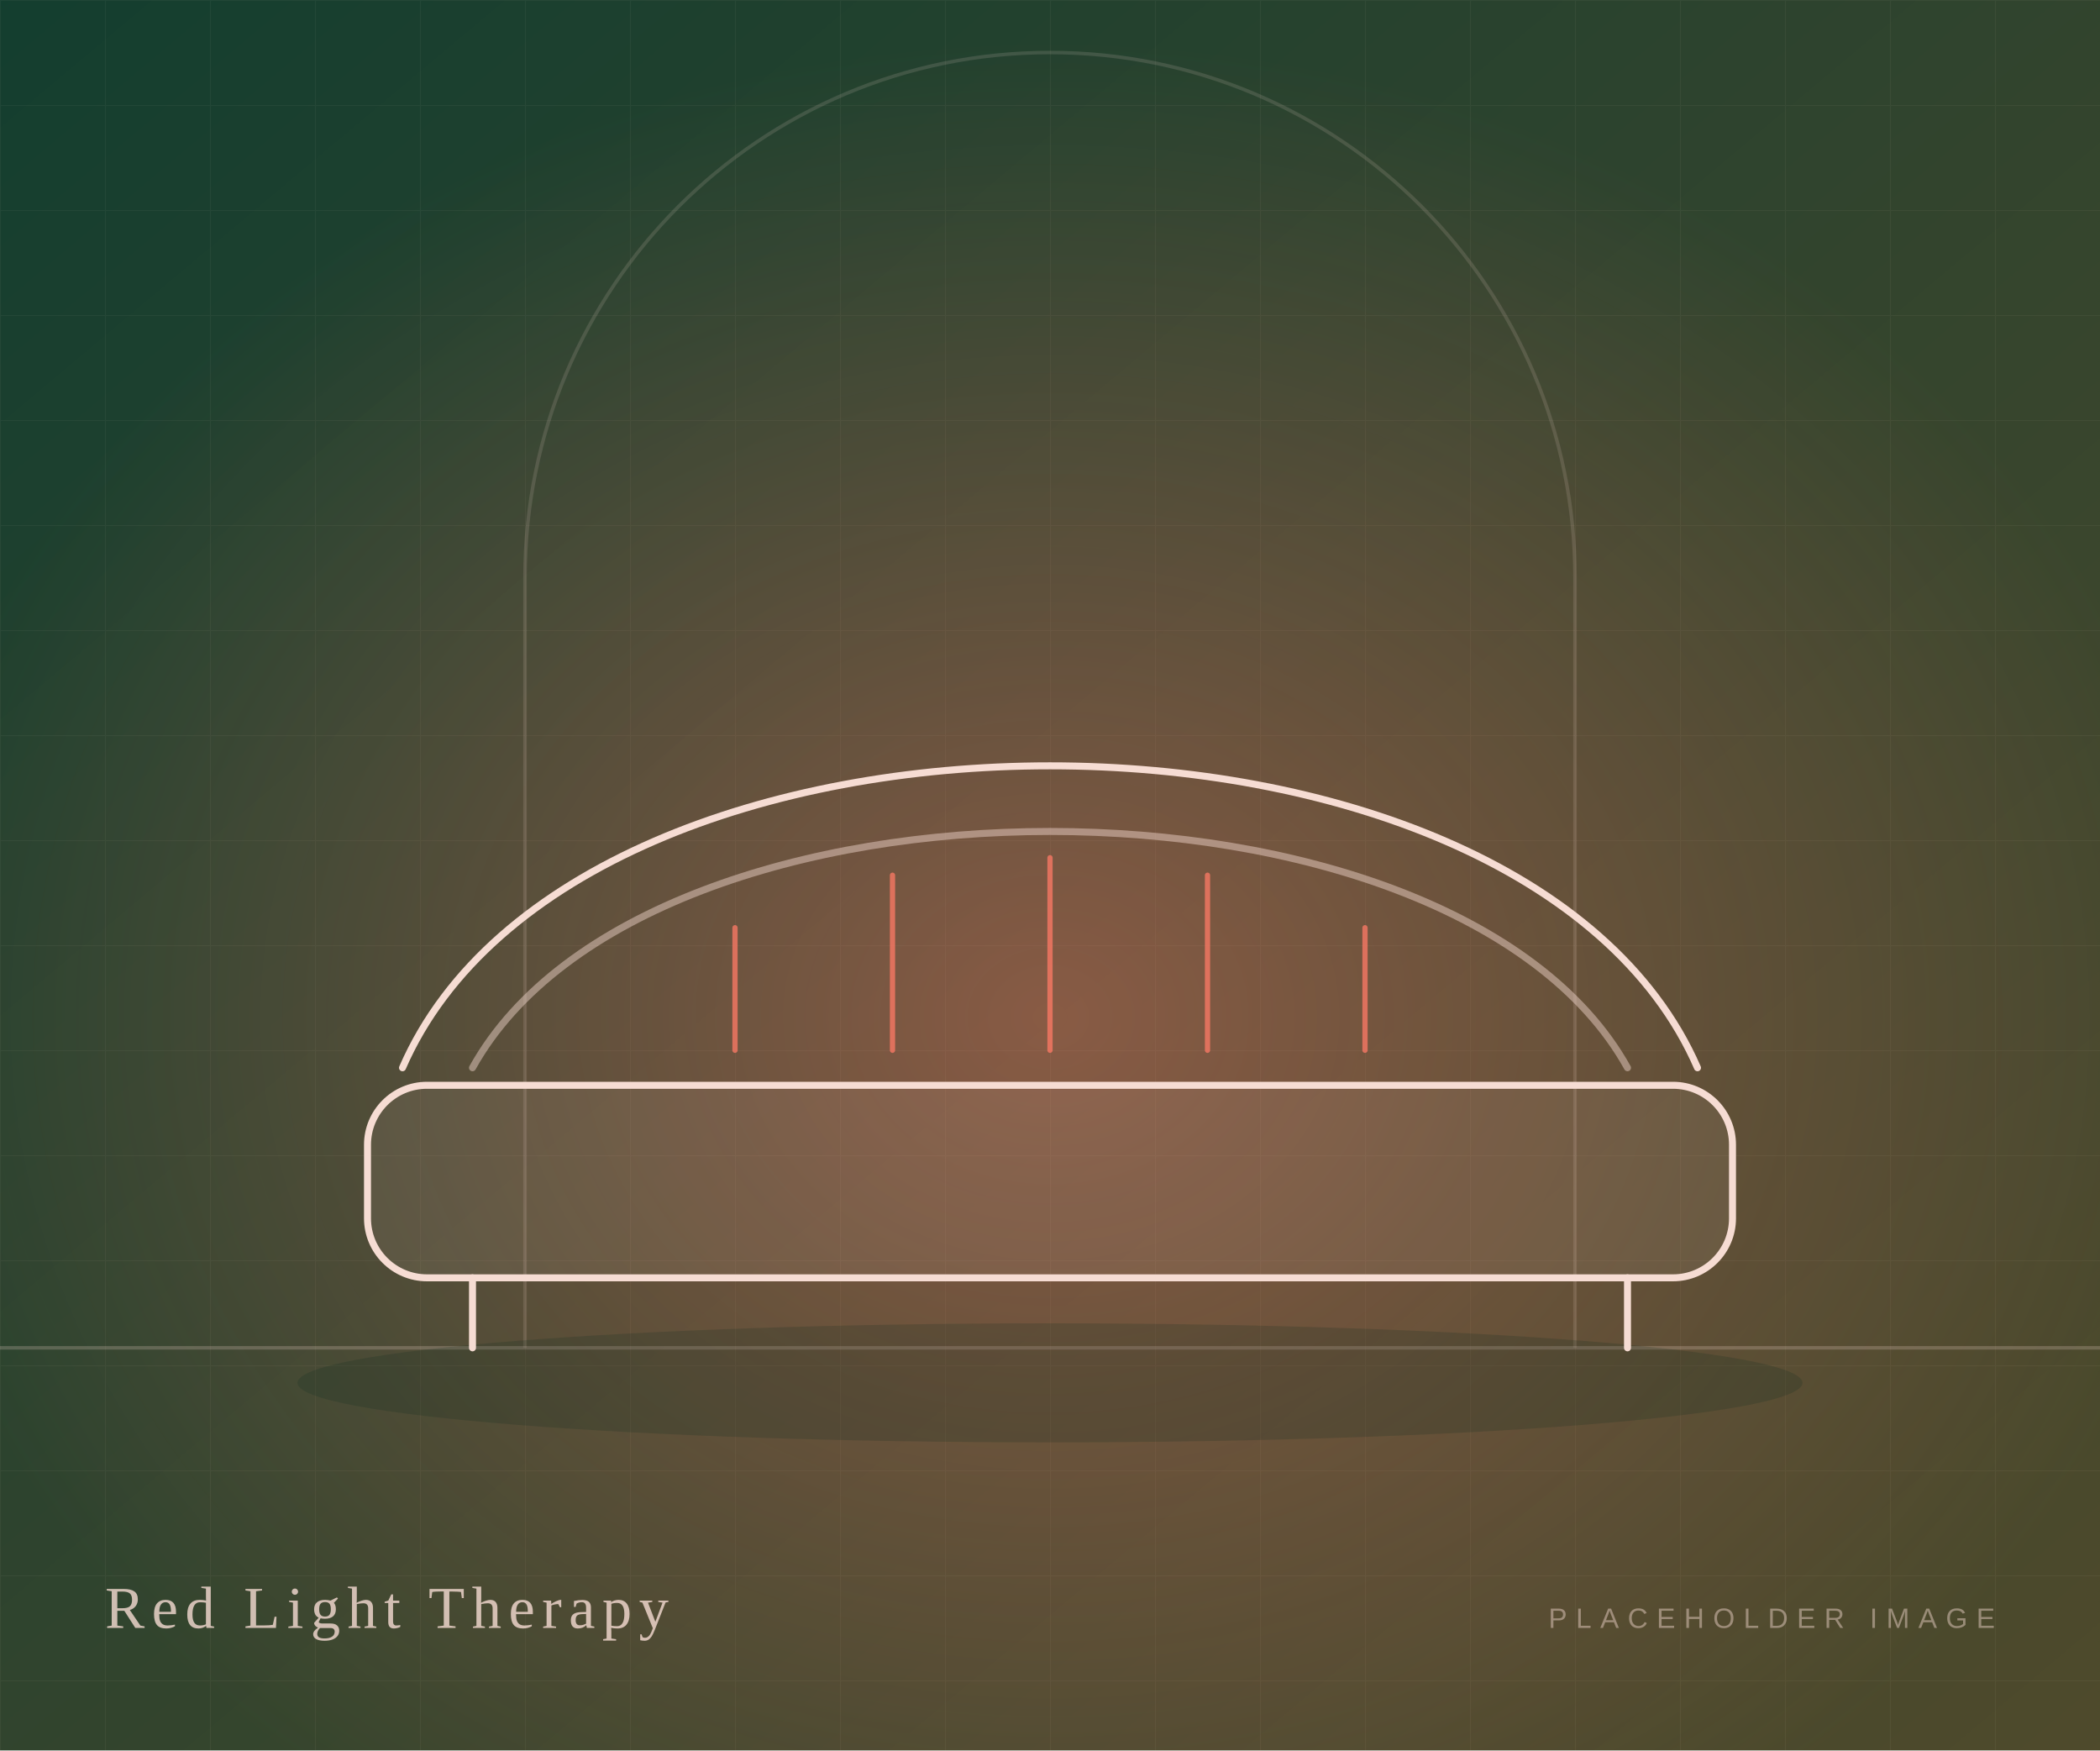
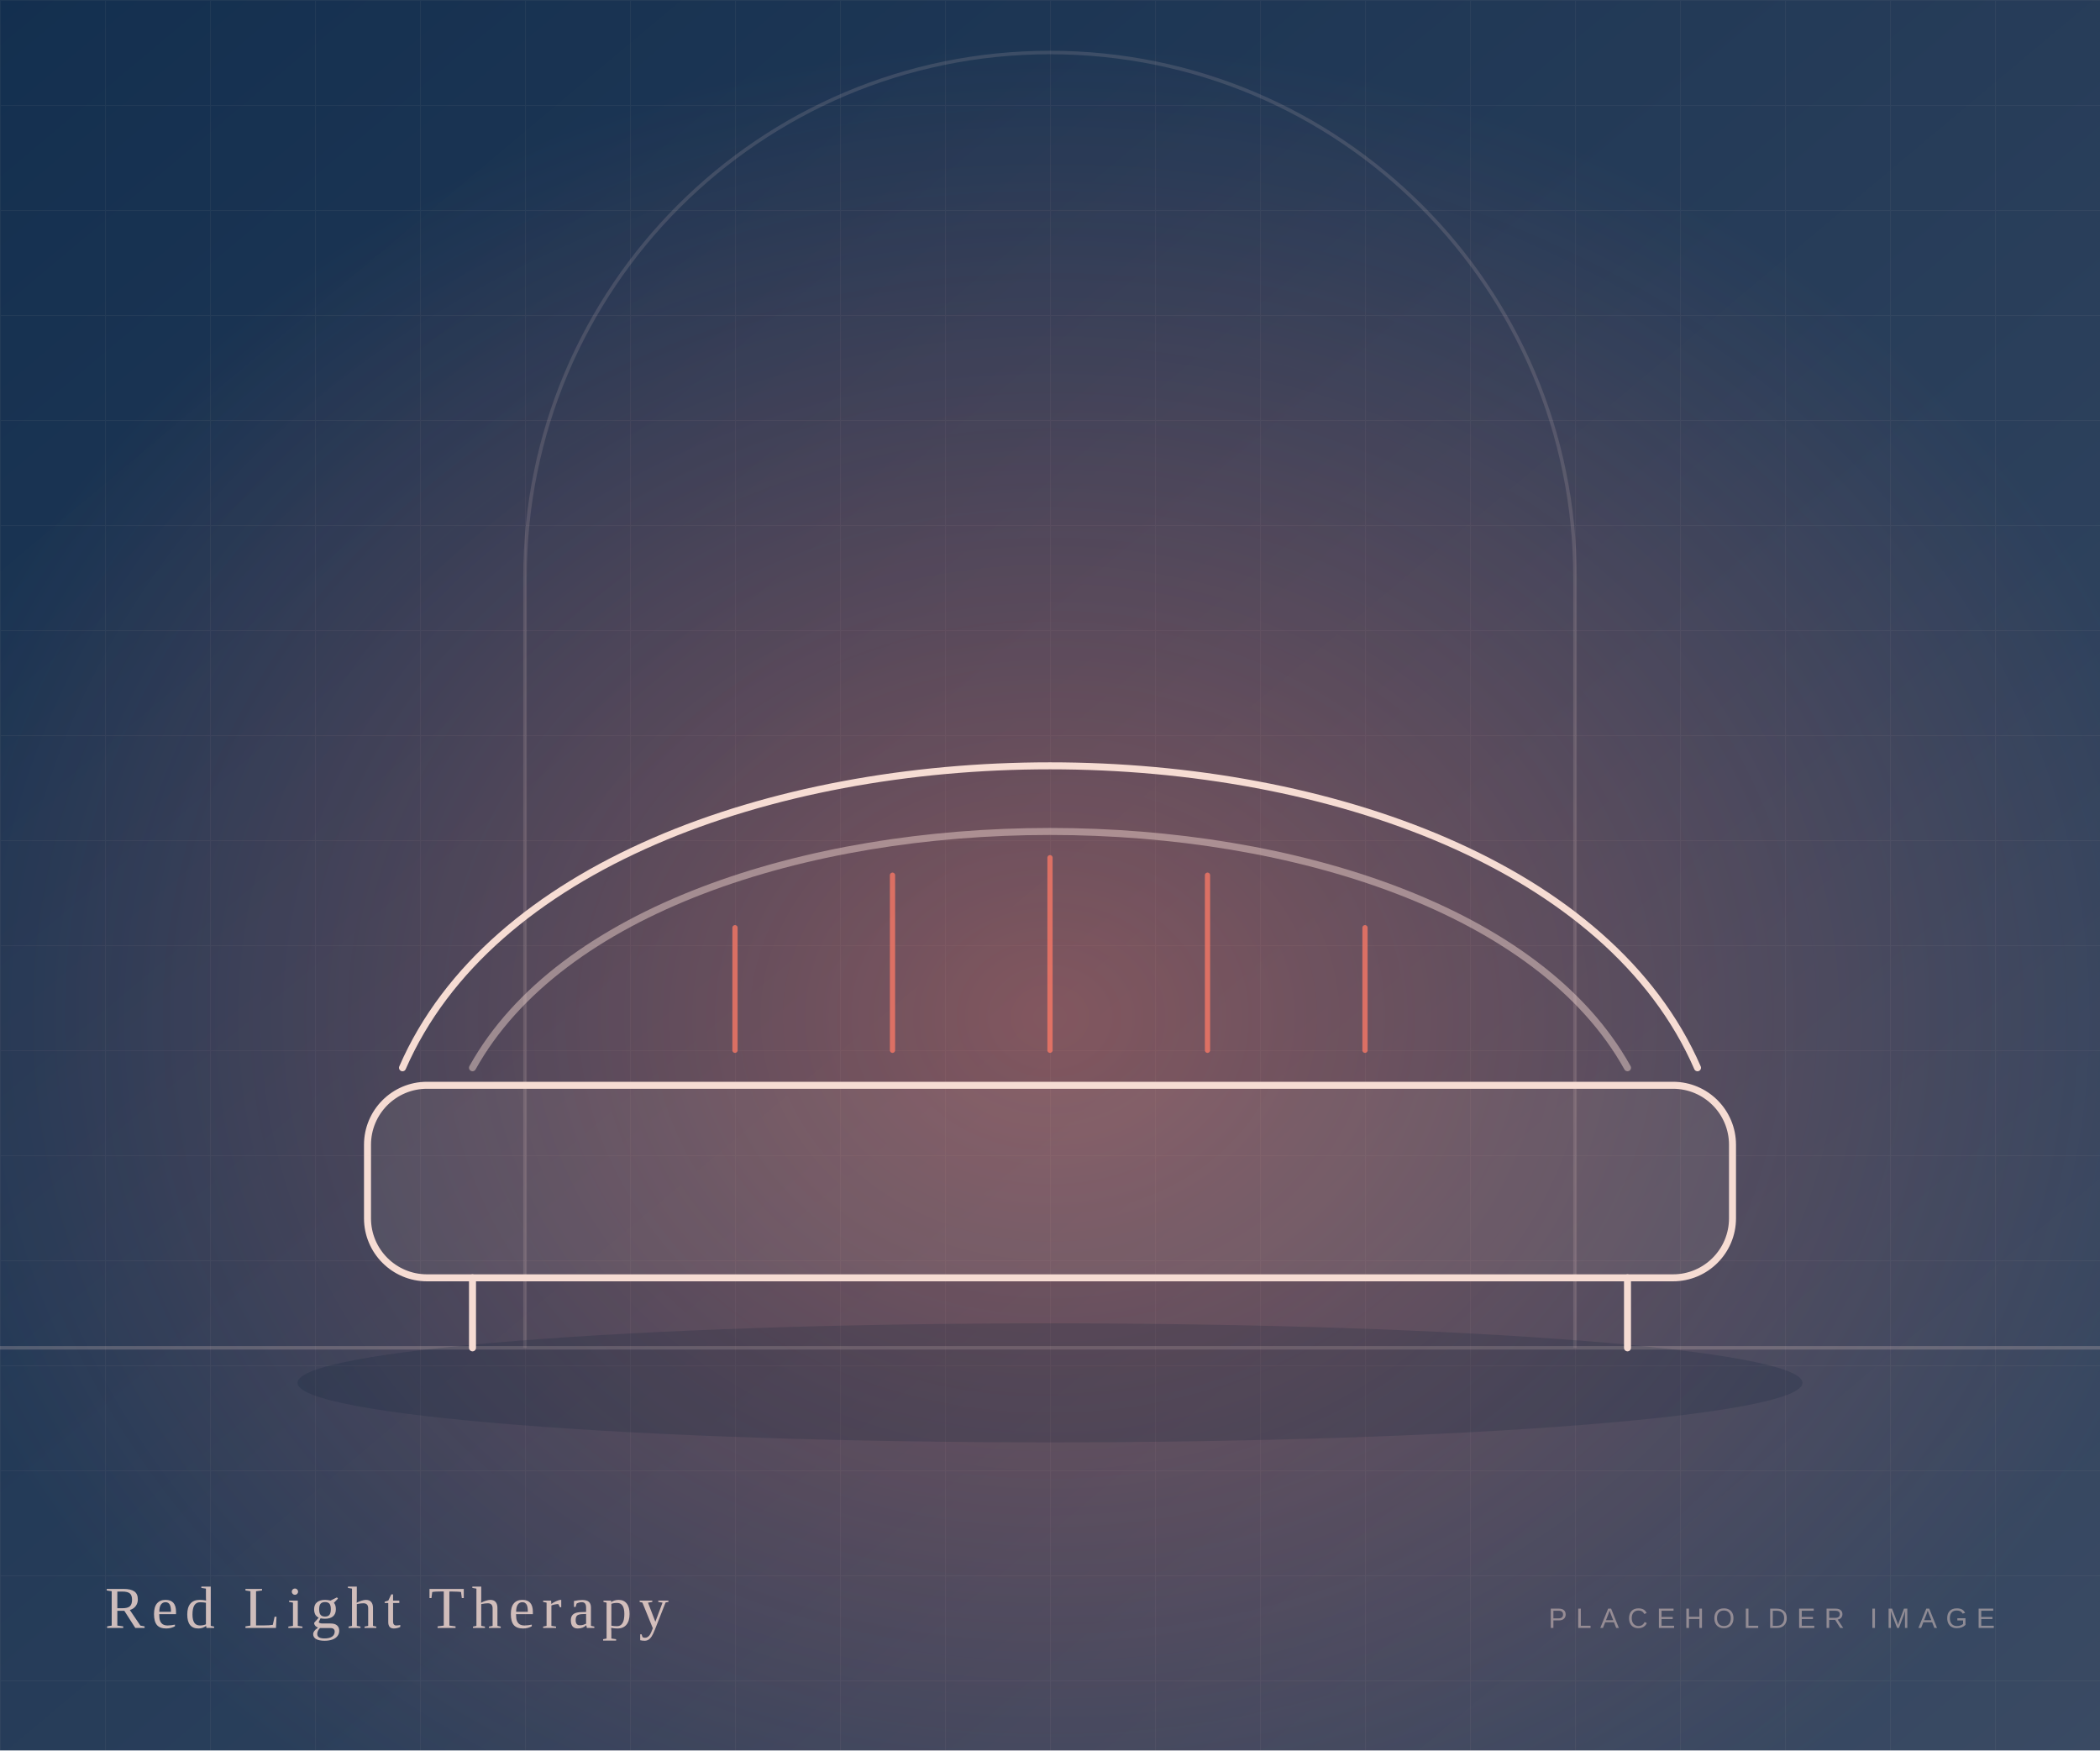
<svg xmlns="http://www.w3.org/2000/svg" viewBox="0 0 1200 1000" preserveAspectRatio="xMidYMid slice" role="img" aria-label="Red Light Therapy placeholder">
  <defs>
    <linearGradient id="bg" x1="0" y1="0" x2="1" y2="1">
-       <stop offset="0" stop-color="#133E2F" />
-       <stop offset="1" stop-color="#4F4A2C" />
+       <stop offset="0" stop-color="#132F4F" />
+       <stop offset="1" stop-color="#3A4A63" />
    </linearGradient>
    <radialGradient id="glow" cx="0.5" cy="0.58" r="0.55">
      <stop offset="0" stop-color="#ff7a66" stop-opacity="0.42" />
      <stop offset="1" stop-color="#ff7a66" stop-opacity="0" />
    </radialGradient>
    <pattern id="grid" width="60" height="60" patternUnits="userSpaceOnUse">
      <path d="M60 0H0V60" fill="none" stroke="#f6dcd3" stroke-opacity="0.05" />
    </pattern>
  </defs>
  <rect width="1200" height="1000" fill="url(#bg)" />
  <rect width="1200" height="1000" fill="url(#grid)" />
  <rect width="1200" height="1000" fill="url(#glow)" />
  <path d="M300 770V330a300 300 0 0 1 600 0v440" fill="none" stroke="#f6dcd3" stroke-opacity="0.14" stroke-width="2" />
  <path d="M0 770H1200" stroke="#f6dcd3" stroke-opacity="0.22" stroke-width="2" />
-   <ellipse cx="600" cy="790" rx="430" ry="34" fill="#0A2A1F" fill-opacity="0.18" />
+   <ellipse cx="600" cy="790" rx="430" ry="34" fill="#0A1C33" fill-opacity="0.18" />
  <g fill="none" stroke="#f6dcd3" stroke-width="4" stroke-linecap="round" stroke-linejoin="round">
    <rect x="210" y="620" width="780" height="110" rx="34" fill="#f6dcd3" fill-opacity="0.08" />
    <path d="M230 610C330 380 870 380 970 610" />
    <path d="M270 610C370 430 830 430 930 610" stroke-opacity="0.45" />
    <g stroke="#ff7a66" stroke-opacity="0.75" stroke-width="3">
      <path d="M420 530V600M510 500V600M600 490V600M690 500V600M780 530V600" />
    </g>
    <path d="M270 730V770M930 730V770" />
  </g>
  <text x="60" y="930" font-family="Georgia, 'Times New Roman', serif" font-size="34" fill="#f6dcd3" fill-opacity="0.8" letter-spacing="4">Red Light Therapy</text>
  <text x="1140" y="930" text-anchor="end" font-family="Arial, Helvetica, sans-serif" font-size="16" fill="#f6dcd3" fill-opacity="0.45" letter-spacing="5">PLACEHOLDER IMAGE</text>
</svg>
